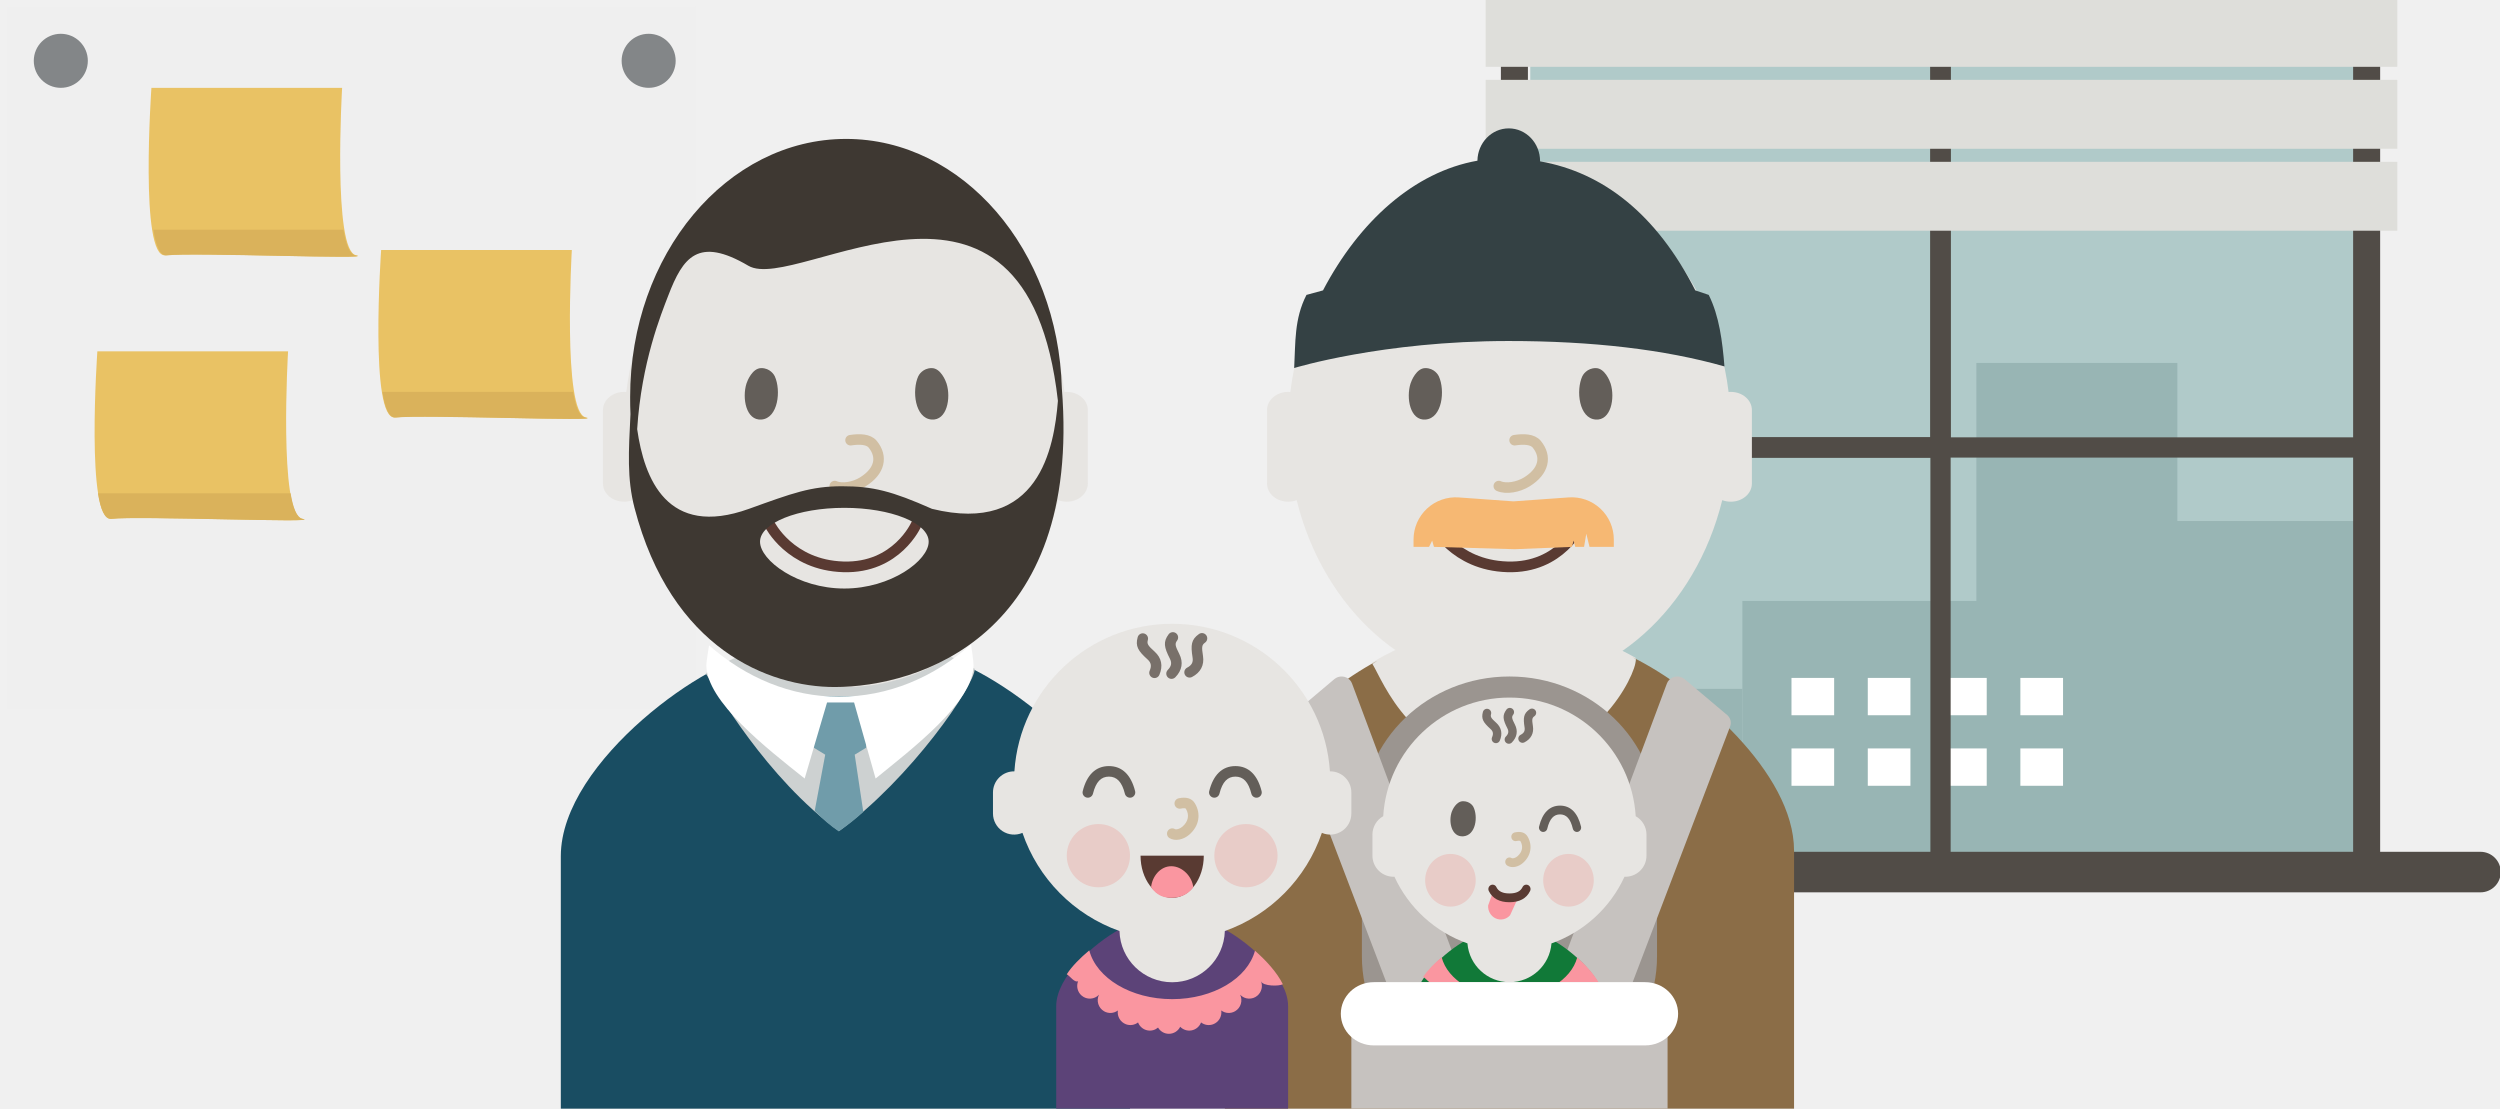
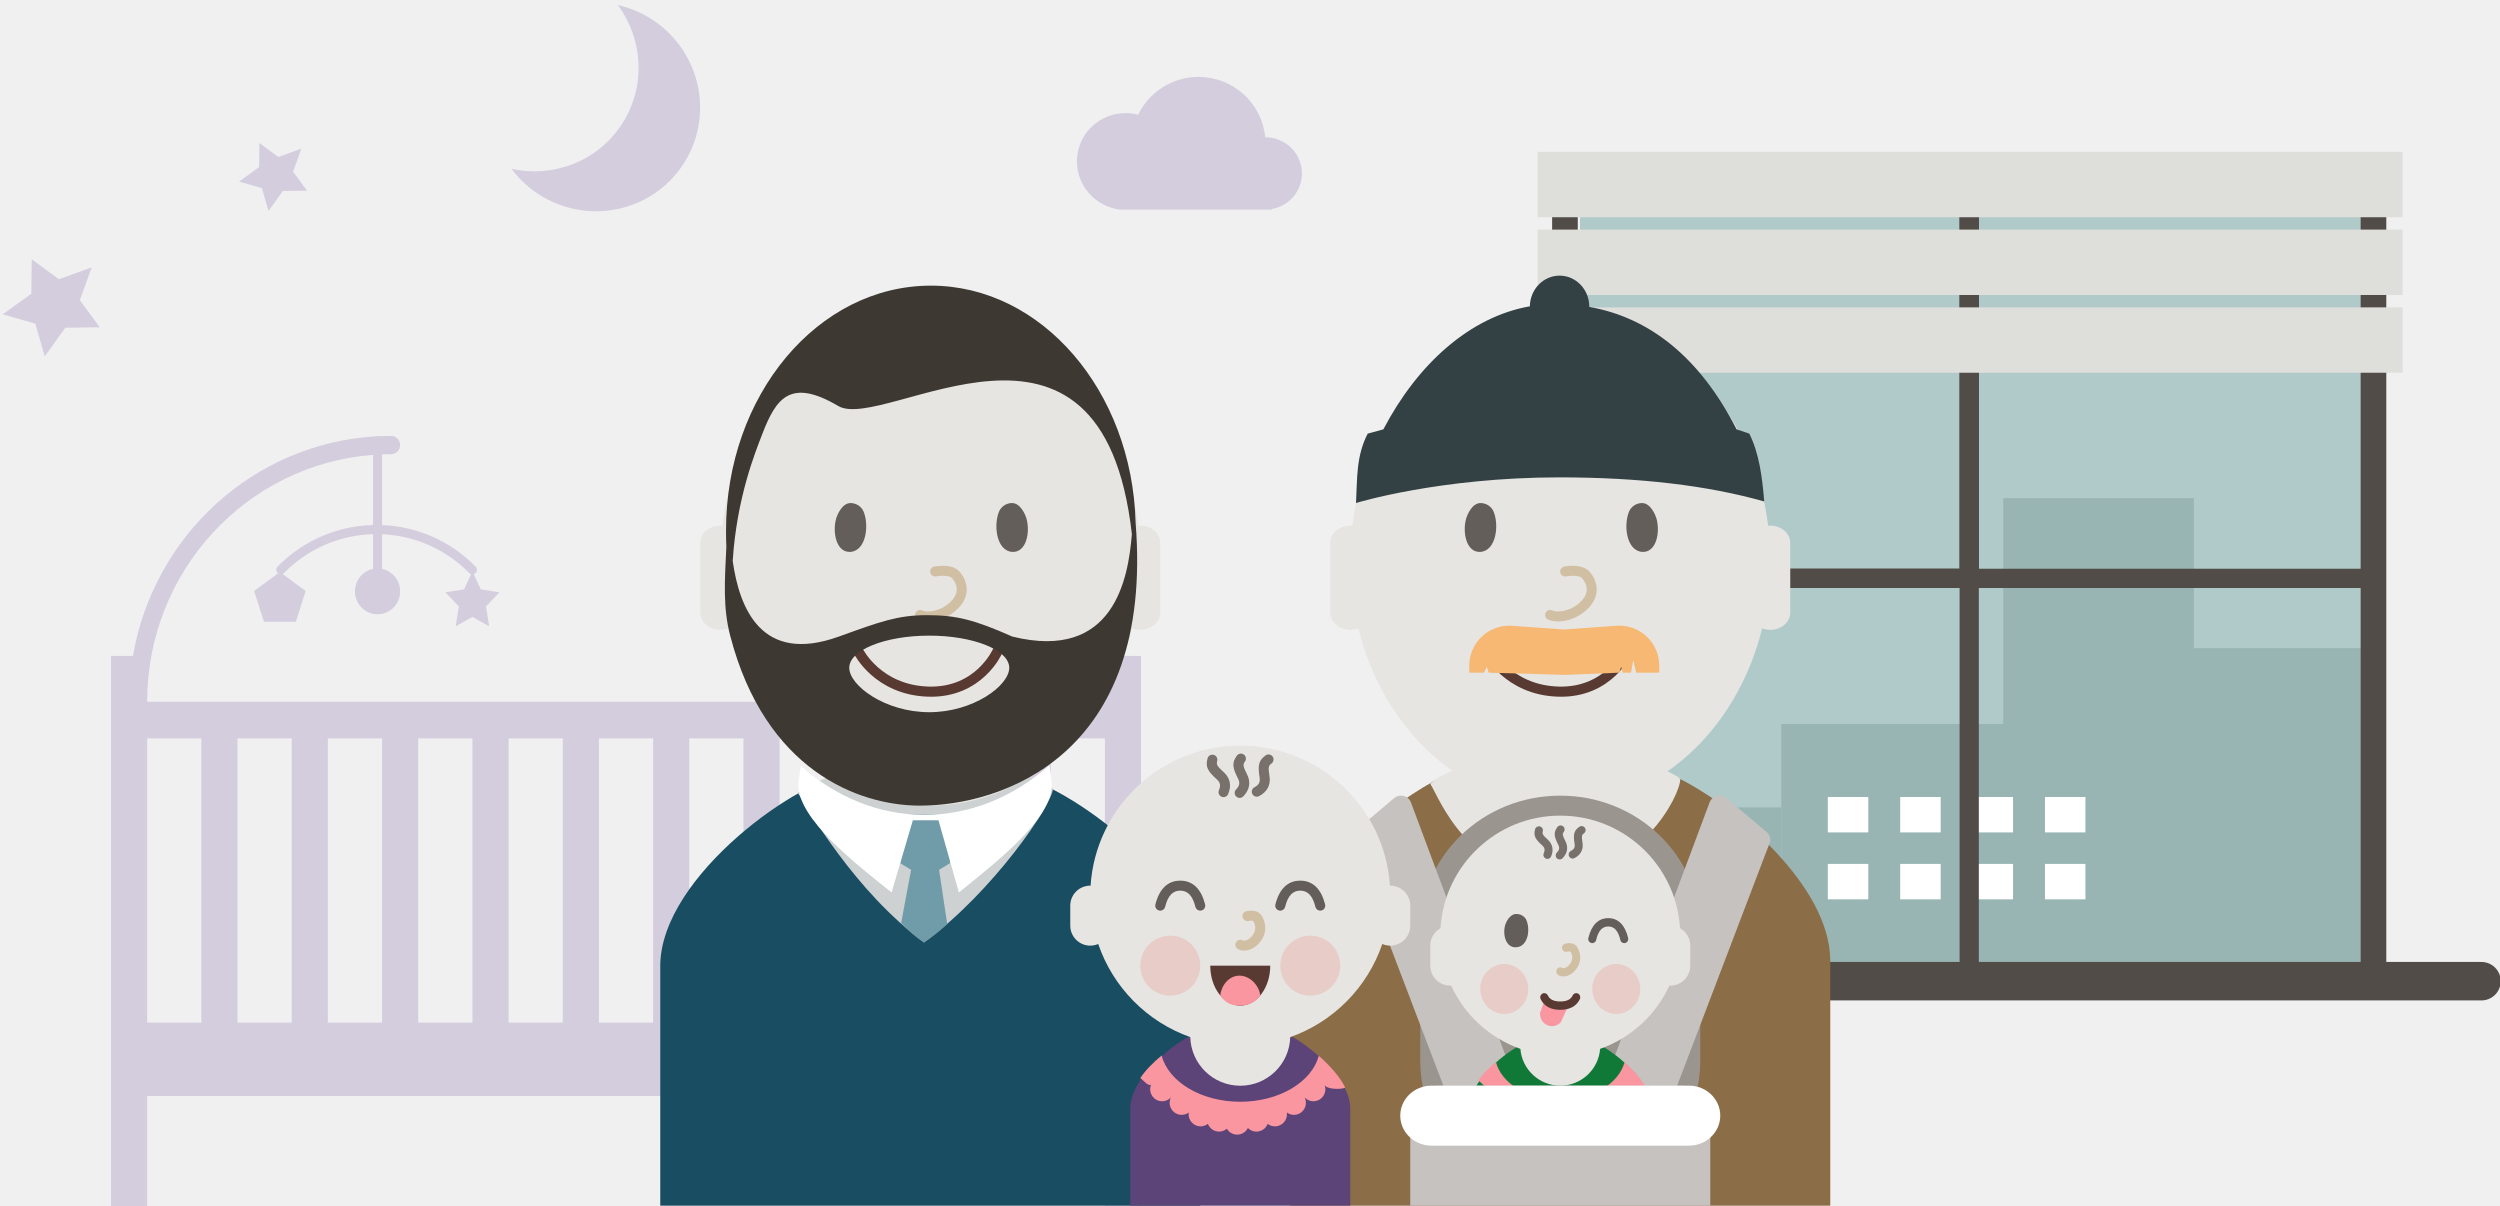
- <svg xmlns="http://www.w3.org/2000/svg" width="370" height="164" viewBox="0 0 370 164">
+ <svg xmlns="http://www.w3.org/2000/svg" width="390" height="188" viewBox="0 0 390 188">
  <g fill="none" fill-rule="evenodd">
-     <path fill="#EFEFEF" d="M1 105h102V1H1z" />
-     <path fill="#838688" d="M13 9.002a4 4 0 1 1-8-.003 4 4 0 0 1 8 .003M100 9.002A3.998 3.998 0 0 1 96 13a4 4 0 1 1 4-3.998" />
-     <path fill="#E9C264" d="M44.7 76.775c3.48.696-24.379-.49-28.224 0C12.634 77.27 14.41 52 14.41 52h28.224S41.213 76.088 44.7 76.775" />
-     <path fill="#DAB25B" d="M43.006 73H14.5c.37 2.347.991 3.912 2.015 3.795 3.854-.455 31.771.636 28.284 0-.874-.157-1.434-1.648-1.793-3.795" />
-     <path fill="#E9C264" d="M86.7 61.778c3.477.69-24.38-.493-28.223 0C54.632 62.272 56.41 37 56.41 37h28.222s-1.416 24.089 2.068 24.778" />
-     <path fill="#DAB25B" d="M84.827 58H56.6c.367 2.35.98 3.916 1.998 3.797 3.813-.455 31.454.632 28.005 0-.866-.162-1.424-1.647-1.776-3.797" />
-     <path fill="#E9C264" d="M52.7 37.779c3.483.688-24.378-.495-28.224 0C20.634 38.267 22.41 13 22.41 13h28.223S49.216 37.087 52.7 37.779" />
-     <path fill="#DAB25B" d="M50.837 34H22.7c.365 2.348.977 3.917 1.99 3.797 3.803-.456 31.358.632 27.913 0-.86-.159-1.416-1.651-1.766-3.797" />
-     <g>
-       <path fill="#B0CAC9" d="M226.48 129.067h123.783V3.387H226.48z" />
-       <path fill="#98B5B4" d="M307.372 129.065h42.89V77.113h-42.89z" />
-       <path fill="#98B5B4" d="M257.874 129.065h55.037V88.938h-55.037z" />
-       <path fill="#98B5B4" d="M292.503 129.067h29.744V53.716h-29.744zM226.48 129.067h12.555V72.594H226.48z" />
-       <path fill="#98B5B4" d="M239.035 129.067h18.839v-27.115h-18.84z" />
-       <path fill="#FFF" d="M265.14 105.855h6.314v-5.524h-6.314zM276.433 105.855h6.31v-5.524h-6.31zM287.732 105.855h6.303v-5.524h-6.303zM299.015 105.855h6.314v-5.524h-6.314zM265.14 116.296h6.314v-5.528h-6.314zM276.433 116.296h6.31v-5.528h-6.31zM287.732 116.296h6.303v-5.528h-6.303zM299.015 116.296h6.314v-5.528h-6.314z" />
-       <path stroke="#403A33" stroke-linecap="round" stroke-linejoin="round" stroke-width="3" d="M224.132 66.225h63.065V3.385h-63.065z" />
-       <path stroke="#514C47" stroke-linecap="round" stroke-linejoin="round" stroke-width="3" d="M287.197 66.225h63.066V3.385h-63.066zM224.132 129.067h63.065v-62.84h-63.065zM287.197 129.067h63.066v-62.84h-63.066z" />
-       <path stroke="#514C47" stroke-linecap="round" stroke-linejoin="round" stroke-width="6" d="M207.287 129.066h159.822" />
-       <path stroke="#514C47" stroke-linecap="round" stroke-linejoin="round" stroke-width="4" d="M224.132 129.065h126.13V3.385h-126.13z" />
-       <path fill="#DEDEDA" d="M219.873 9.889H354.8v-10.2H219.873zM219.873 22.018H354.8v-10.2H219.873zM219.873 34.146H354.8V23.95H219.873z" />
+     <path fill="#B0CAC9" d="M246.48 153.067h123.783V27.387H246.48z" />
+     <path fill="#98B5B4" d="M327.372 153.065h42.89v-51.952h-42.89z" />
+     <path fill="#98B5B4" d="M277.874 153.065h55.037v-40.127h-55.037z" />
+     <path fill="#98B5B4" d="M312.503 153.067h29.744V77.716h-29.744zM246.48 153.067h12.555V96.594H246.48z" />
+     <path fill="#98B5B4" d="M259.035 153.067h18.839v-27.115h-18.84z" />
+     <path fill="#FFF" d="M285.14 129.855h6.314v-5.524h-6.314zM296.433 129.855h6.31v-5.524h-6.31zM307.732 129.855h6.303v-5.524h-6.303zM319.015 129.855h6.314v-5.524h-6.314zM285.14 140.296h6.314v-5.527h-6.314zM296.433 140.296h6.31v-5.527h-6.31zM307.732 140.296h6.303v-5.527h-6.303zM319.015 140.296h6.314v-5.527h-6.314z" />
+     <path stroke="#403A33" stroke-linecap="round" stroke-linejoin="round" stroke-width="3" d="M244.132 90.225h63.065v-62.84h-63.065z" />
+     <path stroke="#514C47" stroke-linecap="round" stroke-linejoin="round" stroke-width="3" d="M307.197 90.225h63.066v-62.84h-63.066zM244.132 153.067h63.065v-62.84h-63.065zM307.197 153.067h63.066v-62.84h-63.066z" />
+     <path stroke="#514C47" stroke-linecap="round" stroke-linejoin="round" stroke-width="6" d="M227.287 153.066h159.822" />
+     <path stroke="#514C47" stroke-linecap="round" stroke-linejoin="round" stroke-width="4" d="M244.132 153.065h126.13V27.385h-126.13z" />
+     <path fill="#DEDEDA" d="M239.873 33.889H374.8v-10.2H239.873zM239.873 46.018H374.8v-10.2H239.873zM239.873 58.146H374.8V47.95H239.873z" />
+     <g fill="#D4CDDE">
+       <path d="M44.085 89.543a.703.703 0 0 0 .211-.148c3.85-3.906 8.853-5.928 13.897-6.066v5.421c-1.608.331-2.819 1.774-2.819 3.504 0 1.974 1.578 3.575 3.524 3.575s3.524-1.6 3.524-3.575c0-1.73-1.21-3.173-2.82-3.504v-5.41c4.943.208 9.824 2.227 13.597 6.055a.7.7 0 0 0 .29.178l-1.098 2.373-2.922.453 2.114 2.2-.499 3.104 2.614-1.466 2.613 1.466-.5-3.105 2.115-2.199-2.922-.453-1.098-2.373a.7.7 0 0 0 .29-.178.723.723 0 0 0 0-1.01c-4.048-4.109-9.29-6.267-14.593-6.477V70.886c.467-.017.937-.026 1.41-.026.778 0 1.409-.64 1.409-1.43 0-.79-.631-1.43-1.41-1.43-.628 0-1.252.014-1.873.043a.694.694 0 0 0-.549.029c-19.079 1.13-34.643 15.54-37.848 34.252h-3.424v85.81h5.638v-17.162h149.406v17.162H178v-85.81h-5.638v7.15H22.956c0-20.363 15.536-37.046 35.237-38.51V81.9c-5.405.138-10.769 2.3-14.893 6.485a.723.723 0 0 0 .064 1.07l-3.722 2.743 1.536 4.797h4.971l1.536-4.797-3.6-2.654zm-21.129 25.652h8.457v44.335h-8.457v-44.335zm42.285 0h8.457v44.335H65.24v-44.335zm-5.638 0v44.335h-8.457v-44.335h8.457zm62.017 0h8.457v44.335h-8.457v-44.335zm-5.638 0v44.335h-8.457v-44.335h8.457zm-78.931 0h8.457v44.335H37.05v-44.335zm42.285 0h8.457v44.335h-8.457v-44.335zm56.38 0h8.456v44.335h-8.457v-44.335zm-42.285 0h8.456v44.335h-8.456v-44.335zm56.38 0h8.456v44.335h-8.457v-44.335zm14.094 0h8.457v44.335h-8.457v-44.335zM97.016 19.36c3.8-5.853 3.323-13.259-.644-18.58a16.462 16.462 0 0 1 5.351 2.261c7.587 4.927 9.775 15.023 4.887 22.55-4.888 7.527-15 9.634-22.587 4.707a16.462 16.462 0 0 1-4.243-3.97c6.475 1.461 13.435-1.115 17.236-6.968zM168 25.173c0-4.157 3.398-7.528 7.59-7.528.677 0 1.334.089 1.96.254A10.443 10.443 0 0 1 186.972 12c5.443 0 9.913 4.134 10.393 9.41 3.186 0 5.734 2.527 5.734 5.645 0 2.797-2.051 5.119-4.743 5.567v.078H174.64c-3.744-.521-6.641-3.689-6.641-7.527zM5.515 50.498l-5.09-1.466 4.464-3.211.066-5.37 4.225 3.105 5.13-1.853-1.853 5.13 3.105 4.225-5.37.066-3.211 4.464zM40.86 29.349l-3.562-1.026 3.124-2.248.047-3.759 2.957 2.173 3.59-1.297-1.296 3.592 2.173 2.957-3.758.046-2.248 3.124z" />
    </g>
    <g>
-       <path fill="#E7E5E2" d="M203.12 98.05c1.593 2.547 6.068 47.31 19.5 47.31 13.435 0 19.5-45.595 19.5-47.968-20.569-11.783-39 .658-39 .658z" />
-       <path fill="#8B6D47" d="M241.621 97.28c9.354 4.6 23.899 17.06 23.899 28.616v38.184h-84.24v-38.184c0-11.15 13.309-23.141 22.555-28.102-.468.286-.715.459-.715.459 1.593 2.638 5.875 14.347 19.307 14.347 13.435 0 19.693-12.571 19.693-15.029a41.606 41.606 0 0 0-.499-.29z" />
-       <path fill="#E7E5E2" d="M254.893 74.02c-3.928 15.972-16.54 27.66-31.494 27.66-14.952 0-27.564-11.688-31.492-27.659a3.54 3.54 0 0 1-1.267.231c-1.72 0-3.12-1.203-3.12-2.692V60.694c0-1.49 1.4-2.694 3.12-2.694.111 0 .221.005.33.015 2.264-18.53 15.92-32.775 32.43-32.775 16.509 0 30.165 14.246 32.43 32.775.109-.01.219-.015.33-.015 1.725 0 3.12 1.204 3.12 2.694V71.56c0 1.49-1.395 2.692-3.12 2.692-.45 0-.88-.082-1.267-.231z" />
+       <path fill="#E7E5E2" d="M223.12 122.05c1.593 2.547 6.068 47.31 19.5 47.31 13.435 0 19.5-45.595 19.5-47.968-20.569-11.783-39 .658-39 .658z" />
+       <path fill="#8B6D47" d="M261.621 121.28c9.354 4.6 23.899 17.06 23.899 28.616v38.184h-84.24v-38.184c0-11.15 13.309-23.141 22.555-28.102-.468.286-.715.459-.715.459 1.593 2.638 5.875 14.347 19.307 14.347 13.435 0 19.693-12.571 19.693-15.029a41.606 41.606 0 0 0-.499-.29z" />
+       <path fill="#E7E5E2" d="M274.893 98.02c-3.928 15.972-16.54 27.66-31.494 27.66-14.952 0-27.564-11.688-31.492-27.659a3.54 3.54 0 0 1-1.267.231c-1.72 0-3.12-1.203-3.12-2.692V84.694c0-1.49 1.4-2.694 3.12-2.694.111 0 .221.005.33.015 2.264-18.53 15.92-32.775 32.43-32.775 16.509 0 30.165 14.246 32.43 32.775.109-.01.219-.015.33-.015 1.725 0 3.12 1.204 3.12 2.694V95.56c0 1.49-1.395 2.692-3.12 2.692-.45 0-.88-.082-1.267-.231z" />
      <g fill="#635E59">
-         <path d="M210.967 62.094c-2.257.17-2.889-3.157-2.21-5.33.13-.412.877-2.286 2.2-2.286 1.32 0 1.904 1.024 1.985 1.2.972 2.119.495 6.23-1.975 6.416M236.16 62.094c2.258.17 2.89-3.157 2.21-5.33-.128-.412-.876-2.286-2.199-2.286-1.32 0-1.904 1.024-1.985 1.2-.972 2.119-.497 6.23 1.974 6.416" />
+         <path d="M230.967 86.094c-2.257.17-2.889-3.157-2.21-5.33.13-.412.877-2.286 2.2-2.286 1.32 0 1.904 1.024 1.985 1.2.972 2.119.495 6.23-1.975 6.416M256.16 86.094c2.258.17 2.89-3.157 2.21-5.33-.128-.412-.876-2.286-2.199-2.286-1.32 0-1.904 1.024-1.985 1.2-.972 2.119-.497 6.23 1.974 6.416" />
      </g>
-       <path stroke="#D1BFA3" stroke-linecap="round" stroke-width="1.56" d="M224.16 65.15c1.35-.208 2.665-.158 3.283.6 1.505 1.849 1.073 3.984-1.462 5.563-1.267.788-3.06 1.11-4.16.624" />
-       <path stroke="#593A32" stroke-linecap="round" stroke-width="1.58" d="M233.886 77.606s-2.852 6.532-10.786 6.288c-7.934-.243-10.909-6.288-10.909-6.288" />
-       <path fill="#F6B873" d="M215.893 73.62l8.085.582 8.18-.586a6.24 6.24 0 0 1 6.686 6.224v1.097h-3.595l-.478-1.95-.328 1.95h-1.308l-.24-.924-.258.924-8.462.346-11.95-.346-.264-.924-.463.924h-2.294v-1.094a6.24 6.24 0 0 1 6.689-6.224z" />
-       <path fill="#344144" d="M223.296 19c2.56 0 4.635 2.173 4.635 4.853v.027c9.246 1.626 17.18 7.715 22.974 19.097l1.986.668c1.565 3.145 2.022 6.85 2.329 10.586-8.836-2.507-19.492-3.761-31.969-3.761-18.717 0-31.713 3.998-31.713 3.998.204-3.81 0-7.276 1.82-10.823l2.45-.668c5.34-10.214 13.5-17.546 22.852-19.195.037-2.648 2.1-4.782 4.636-4.782z" />
+       <path stroke="#D1BFA3" stroke-linecap="round" stroke-width="1.56" d="M244.16 89.15c1.35-.208 2.665-.158 3.283.6 1.505 1.849 1.073 3.984-1.462 5.563-1.267.788-3.06 1.11-4.16.624" />
+       <path stroke="#593A32" stroke-linecap="round" stroke-width="1.58" d="M253.886 101.606s-2.852 6.532-10.786 6.288c-7.934-.243-10.909-6.288-10.909-6.288" />
+       <path fill="#F6B873" d="M235.893 97.62l8.085.582 8.18-.586a6.24 6.24 0 0 1 6.686 6.224v1.097h-3.595l-.478-1.95-.328 1.95h-1.308l-.24-.924-.258.924-8.462.346-11.95-.346-.264-.924-.463.924h-2.294v-1.094a6.24 6.24 0 0 1 6.689-6.224z" />
+       <path fill="#344144" d="M243.296 43c2.56 0 4.635 2.173 4.635 4.853v.027c9.246 1.626 17.18 7.715 22.974 19.097l1.986.668c1.565 3.145 2.022 6.85 2.329 10.586-8.836-2.507-19.492-3.761-31.969-3.761-18.717 0-31.713 3.998-31.713 3.998.204-3.81 0-7.276 1.82-10.823l2.45-.668c5.34-10.214 13.5-17.546 22.852-19.195.037-2.648 2.1-4.782 4.636-4.782z" />
      <g>
-         <path fill="#9B9590" d="M223.4 100.12c12.062 0 21.84 9.392 21.84 20.978v20.444c0 11.586-9.778 20.978-21.84 20.978s-21.84-9.392-21.84-20.978v-20.444c0-11.586 9.778-20.978 21.84-20.978z" />
+         <path fill="#9B9590" d="M243.4 124.12c12.062 0 21.84 9.392 21.84 20.978v20.444c0 11.586-9.778 20.978-21.84 20.978s-21.84-9.392-21.84-20.978v-20.444c0-11.586 9.778-20.978 21.84-20.978z" />
        <g fill="#C6C2BF">
-           <path d="M191.189 105.818l6.295-5.308a1.685 1.685 0 0 1 2.298.133c.138.148.245.32.314.508l15.41 41.245c.3.803-.137 1.685-.977 1.977l-7.072 2.453c-.844.293-1.778-.122-2.086-.927l-14.633-38.39a1.502 1.502 0 0 1 .45-1.69zM255.611 105.818c.5.422.68 1.092.451 1.69l-14.633 38.39v.001c-.308.805-1.242 1.22-2.086.927l-7.072-2.453c-.84-.292-1.276-1.174-.976-1.977l15.409-41.245c.07-.187.176-.36.314-.508a1.685 1.685 0 0 1 2.298-.133l6.295 5.308z" />
+           <path d="M211.189 129.818l6.295-5.308a1.685 1.685 0 0 1 2.298.133c.138.148.245.32.314.508l15.41 41.245c.3.803-.137 1.685-.977 1.977l-7.072 2.453c-.844.293-1.778-.122-2.086-.927l-14.633-38.39a1.502 1.502 0 0 1 .45-1.69zM275.611 129.818c.5.422.68 1.092.451 1.69l-14.633 38.39v.001c-.308.805-1.242 1.22-2.086.927l-7.072-2.453c-.84-.292-1.276-1.174-.976-1.977l15.409-41.245c.07-.187.176-.36.314-.508a1.685 1.685 0 0 1 2.298-.133l6.295 5.308z" />
        </g>
      </g>
      <g>
-         <path fill="#117938" d="M237.44 148.46v12.5h-28.08v-12.5c0-3.576 4.587-7.659 7.658-9.34h12.764c3.099 1.71 7.658 5.805 7.658 9.34z" />
-         <path fill="#FA96A0" d="M233.428 141.71c1.345 1.193 2.67 2.646 3.374 4.083-.425.262-2.42.262-2.643-.363a1.568 1.568 0 0 1-.44 1.759 1.514 1.514 0 0 1-2.087-.115 1.564 1.564 0 0 1-.615 2.014 1.512 1.512 0 0 1-1.672-.093 1.555 1.555 0 0 1-.99 1.683 1.51 1.51 0 0 1-1.456-.227 1.535 1.535 0 0 1-1.164.974 1.515 1.515 0 0 1-1.36-.445c-.252.508-.77.858-1.37.858-.559 0-1.048-.305-1.315-.76-.335.29-.79.43-1.257.347a1.535 1.535 0 0 1-1.163-.974 1.51 1.51 0 0 1-1.456.227 1.555 1.555 0 0 1-.99-1.683 1.512 1.512 0 0 1-1.672.093 1.564 1.564 0 0 1-.615-2.014 1.514 1.514 0 0 1-2.088.115 1.568 1.568 0 0 1-.44-1.76c-.443.199-.955-.608-1.373-.849.641-.999 1.666-2.018 2.725-2.91.88 3.383 5.04 5.943 10.039 5.943 4.979 0 9.125-2.54 10.028-5.902z" />
-         <path fill="#E7E5E2" d="M204.716 120.797c.6-9.797 8.736-17.557 18.684-17.557s18.084 7.76 18.684 17.557a3.12 3.12 0 0 1 1.596 2.723v3.12a3.12 3.12 0 0 1-3.256 3.117 18.78 18.78 0 0 1-10.804 9.865 6.24 6.24 0 0 1-12.44 0 18.78 18.78 0 0 1-10.804-9.865 3.12 3.12 0 0 1-3.256-3.117v-3.12a3.12 3.12 0 0 1 1.596-2.723z" />
-         <path fill="#78706A" fill-rule="nonzero" d="M219.475 105.355a.624.624 0 0 1 1.203.332c-.114.414-.004.594.755 1.277.79.711.974 1.645.536 2.65a.624.624 0 1 1-1.144-.5c.227-.52.156-.877-.227-1.222-1.088-.98-1.408-1.504-1.123-2.537zm3.478-.333a.624.624 0 0 1 1.005.741c-.255.346-.217.553.246 1.463.483.947.32 1.884-.449 2.665a.624.624 0 1 1-.889-.876c.398-.404.46-.763.226-1.223-.664-1.304-.775-1.908-.139-2.77zm3.41-.035a.624.624 0 1 1 .726 1.015c-.35.25-.377.459-.217 1.468.166 1.05-.279 1.89-1.251 2.396a.624.624 0 0 1-.575-1.108c.504-.262.674-.583.593-1.093-.229-1.446-.148-2.054.724-2.678z" />
+         <path fill="#117938" d="M257.44 172.46v12.5h-28.08v-12.5c0-3.576 4.587-7.659 7.658-9.34h12.764c3.099 1.71 7.658 5.805 7.658 9.34z" />
+         <path fill="#FA96A0" d="M253.428 165.71c1.345 1.193 2.67 2.646 3.374 4.083-.425.262-2.42.262-2.643-.363a1.568 1.568 0 0 1-.44 1.759 1.514 1.514 0 0 1-2.087-.115 1.564 1.564 0 0 1-.615 2.014 1.512 1.512 0 0 1-1.672-.093 1.555 1.555 0 0 1-.99 1.683 1.51 1.51 0 0 1-1.456-.227 1.535 1.535 0 0 1-1.164.974 1.515 1.515 0 0 1-1.36-.445c-.252.508-.77.858-1.37.858-.559 0-1.048-.305-1.315-.76-.335.29-.79.43-1.257.347a1.535 1.535 0 0 1-1.163-.974 1.51 1.51 0 0 1-1.456.227 1.555 1.555 0 0 1-.99-1.683 1.512 1.512 0 0 1-1.672.093 1.564 1.564 0 0 1-.615-2.014 1.514 1.514 0 0 1-2.088.115 1.568 1.568 0 0 1-.44-1.76c-.443.199-.955-.608-1.373-.849.641-.999 1.666-2.018 2.725-2.91.88 3.383 5.04 5.943 10.039 5.943 4.979 0 9.125-2.54 10.028-5.902z" />
+         <path fill="#E7E5E2" d="M224.716 144.797c.6-9.797 8.736-17.557 18.684-17.557s18.084 7.76 18.684 17.557a3.12 3.12 0 0 1 1.596 2.723v3.12a3.12 3.12 0 0 1-3.256 3.117 18.78 18.78 0 0 1-10.804 9.865 6.24 6.24 0 0 1-12.44 0 18.78 18.78 0 0 1-10.804-9.865 3.12 3.12 0 0 1-3.256-3.117v-3.12a3.12 3.12 0 0 1 1.596-2.723z" />
+         <path fill="#78706A" fill-rule="nonzero" d="M239.475 129.355a.624.624 0 0 1 1.203.332c-.114.414-.004.594.755 1.277.79.711.974 1.645.536 2.65a.624.624 0 1 1-1.144-.5c.227-.52.156-.877-.227-1.222-1.088-.98-1.408-1.504-1.123-2.537zm3.478-.333a.624.624 0 0 1 1.005.741c-.255.346-.217.553.246 1.463.483.947.32 1.884-.449 2.665a.624.624 0 1 1-.889-.876c.398-.404.46-.763.226-1.223-.664-1.304-.775-1.908-.139-2.77zm3.41-.035a.624.624 0 1 1 .726 1.015c-.35.25-.377.459-.217 1.468.166 1.05-.279 1.89-1.251 2.396a.624.624 0 0 1-.575-1.108c.504-.262.674-.583.593-1.093-.229-1.446-.148-2.054.724-2.678z" />
        <g>
          <g fill="#E8CCC8">
-             <path d="M218.408 130.28c0 2.154-1.676 3.9-3.743 3.9-2.068 0-3.745-1.746-3.745-3.9s1.677-3.9 3.745-3.9c2.067 0 3.743 1.746 3.743 3.9M235.88 130.28c0 2.154-1.676 3.9-3.743 3.9-2.068 0-3.745-1.746-3.745-3.9s1.677-3.9 3.745-3.9c2.067 0 3.743 1.746 3.743 3.9" />
+             <path d="M238.408 154.28c0 2.154-1.676 3.9-3.743 3.9-2.068 0-3.745-1.746-3.745-3.9s1.677-3.9 3.745-3.9c2.067 0 3.743 1.746 3.743 3.9M255.88 154.28c0 2.154-1.676 3.9-3.743 3.9-2.068 0-3.745-1.746-3.745-3.9s1.677-3.9 3.745-3.9c2.067 0 3.743 1.746 3.743 3.9" />
          </g>
-           <path fill="#FA96A0" d="M221.38 135.932c-.75-.332-1.186-1.113-1.138-1.915l.877-2.437 3.446 1.524-1.073 2.35a1.82 1.82 0 0 1-2.112.478z" />
-           <path fill="#D1BFA3" fill-rule="nonzero" d="M224.428 124.474a.625.625 0 0 1-.739-.503.65.65 0 0 1 .483-.77c.839-.183 1.54-.042 1.926.633.75 1.313.49 2.826-.694 3.874-.687.609-1.653.827-2.327.402a.666.666 0 0 1-.21-.892.61.61 0 0 1 .856-.22c.148.093.555 0 .873-.28.724-.642.865-1.458.43-2.219-.04-.071-.222-.108-.598-.025z" />
+           <path fill="#FA96A0" d="M241.38 159.932c-.75-.332-1.186-1.113-1.138-1.915l.877-2.437 3.446 1.524-1.073 2.35a1.82 1.82 0 0 1-2.112.478z" />
+           <path fill="#D1BFA3" fill-rule="nonzero" d="M244.428 148.474a.625.625 0 0 1-.739-.503.65.65 0 0 1 .483-.77c.839-.183 1.54-.042 1.926.633.75 1.313.49 2.826-.694 3.874-.687.609-1.653.827-2.327.402a.666.666 0 0 1-.21-.892.61.61 0 0 1 .856-.22c.148.093.555 0 .873-.28.724-.642.865-1.458.43-2.219-.04-.071-.222-.108-.598-.025z" />
          <g fill="#635E59">
-             <path fill-rule="nonzero" d="M227.787 122.322a.652.652 0 0 0 .454.788.623.623 0 0 0 .756-.473c.353-1.47.966-2.107 1.891-2.107s1.538.638 1.89 2.107c.084.349.423.56.757.473a.652.652 0 0 0 .454-.788c-.479-1.997-1.53-3.092-3.101-3.092-1.57 0-2.622 1.095-3.101 3.092z" />
-             <path d="M216.545 123.776c-1.72.117-2.202-2.154-1.683-3.635.097-.282.666-1.561 1.674-1.561 1.007 0 1.452.7 1.514.82.74 1.445.378 4.25-1.505 4.376" />
+             <path fill-rule="nonzero" d="M247.787 146.322a.652.652 0 0 0 .454.788.623.623 0 0 0 .756-.473c.353-1.47.966-2.107 1.891-2.107s1.538.638 1.89 2.107c.084.349.423.56.757.473a.652.652 0 0 0 .454-.788c-.479-1.997-1.53-3.092-3.101-3.092-1.57 0-2.622 1.095-3.101 3.092z" />
+             <path d="M236.545 147.776c-1.72.117-2.202-2.154-1.683-3.635.097-.282.666-1.561 1.674-1.561 1.007 0 1.452.7 1.514.82.74 1.445.378 4.25-1.505 4.376" />
          </g>
-           <path fill="#593A32" fill-rule="nonzero" d="M226.454 131.87a.663.663 0 0 0-.279-.871.613.613 0 0 0-.837.29c-.3.624-.908.941-1.938.941-1.03 0-1.639-.317-1.938-.94a.613.613 0 0 0-.837-.291.663.663 0 0 0-.28.872c.534 1.11 1.589 1.659 3.055 1.659 1.466 0 2.521-.55 3.054-1.66z" />
+           <path fill="#593A32" fill-rule="nonzero" d="M246.454 155.87a.663.663 0 0 0-.279-.871.613.613 0 0 0-.837.29c-.3.624-.908.941-1.938.941-1.03 0-1.639-.317-1.938-.94a.613.613 0 0 0-.837-.291.663.663 0 0 0-.28.872c.534 1.11 1.589 1.659 3.055 1.659 1.466 0 2.521-.55 3.054-1.66z" />
        </g>
      </g>
      <g>
-         <path fill="#C6C2BF" d="M246.8 164.08H200v-15.416c0-1.825 2.125-3.304 4.745-3.304h37.31c2.62 0 4.745 1.479 4.745 3.304v15.416z" />
-         <path fill="#FFF" d="M203.313 145.36h40.174c2.691 0 4.873 2.095 4.873 4.68 0 2.585-2.182 4.68-4.873 4.68h-40.174c-2.691 0-4.873-2.095-4.873-4.68 0-2.585 2.182-4.68 4.873-4.68z" />
+         <path fill="#C6C2BF" d="M266.8 188.08H220v-15.416c0-1.825 2.125-3.304 4.745-3.304h37.31c2.62 0 4.745 1.479 4.745 3.304v15.416z" />
+         <path fill="#FFF" d="M223.313 169.36h40.174c2.691 0 4.873 2.095 4.873 4.68 0 2.585-2.182 4.68-4.873 4.68h-40.174c-2.691 0-4.873-2.095-4.873-4.68 0-2.585 2.182-4.68 4.873-4.68z" />
      </g>
      <g>
-         <path fill="#194D62" d="M124.923 96.9h-12.584C105.553 96.9 83 112.504 83 126.708v37.372h84.24v-37.372c0-14.204-22.947-29.808-29.73-29.808h-12.587z" />
-         <path fill="#CDD1D1" d="M104.443 99.653c1.627 2.582 8.936 15.433 19.714 23.349 10.706-7.796 20.108-21.61 20.108-24.016-21.002-11.94-39.822.667-39.822.667z" />
-         <path fill="#709CAA" d="M128.19 110.66v-7.652l-1.13.06h-5.49l-1.13-.06v7.652l1.693 1.034-1.557 8.314c1.247 1.29 2.436 2.301 3.564 3.036 1.373-.949 2.582-1.912 3.627-2.89l-1.27-8.46 1.693-1.034z" />
-         <path fill="#FFF" d="M143.713 95.374c-5.52 4.89-12.259 7.743-19.537 7.743-7.15 0-13.774-2.815-19.238-7.602-.066.436-.402 2.462-.402 2.91 0 5.377 8.87 12.278 14.554 16.797l3.316-11.26h3.997l3.186 11.26c5.335-4.356 14.495-11.256 14.495-16.797 0-.497-.294-2.565-.371-3.051z" />
-         <path fill="#E7E5E2" d="M156.613 74.02c-3.928 15.972-16.54 27.66-31.494 27.66-14.952 0-27.564-11.688-31.492-27.659a3.54 3.54 0 0 1-1.267.231c-1.72 0-3.12-1.203-3.12-2.692V60.694c0-1.49 1.4-2.694 3.12-2.694.111 0 .221.005.33.015 2.264-18.53 15.92-32.775 32.43-32.775 16.509 0 30.165 14.246 32.43 32.775.109-.01.219-.015.33-.015 1.724 0 3.12 1.204 3.12 2.694V71.56c0 1.49-1.396 2.692-3.12 2.692-.45 0-.88-.082-1.267-.231z" />
+         <path fill="#194D62" d="M144.923 120.9h-12.584c-6.786 0-29.339 15.604-29.339 29.808v37.372h84.24v-37.372c0-14.204-22.947-29.808-29.73-29.808h-12.587z" />
+         <path fill="#CDD1D1" d="M124.443 123.653c1.627 2.582 8.936 15.433 19.714 23.349 10.706-7.796 20.108-21.61 20.108-24.016-21.002-11.94-39.822.667-39.822.667z" />
+         <path fill="#709CAA" d="M148.19 134.66v-7.652l-1.13.06h-5.49l-1.13-.06v7.652l1.693 1.034-1.557 8.314c1.247 1.29 2.436 2.301 3.564 3.036 1.373-.949 2.582-1.912 3.627-2.89l-1.27-8.46 1.693-1.034z" />
+         <path fill="#FFF" d="M163.713 119.374c-5.52 4.89-12.259 7.743-19.537 7.743-7.15 0-13.774-2.815-19.238-7.602-.066.436-.402 2.462-.402 2.91 0 5.377 8.87 12.278 14.554 16.797l3.316-11.26h3.997l3.186 11.26c5.335-4.356 14.495-11.256 14.495-16.797 0-.497-.294-2.565-.371-3.051z" />
+         <path fill="#E7E5E2" d="M176.613 98.02c-3.928 15.972-16.54 27.66-31.494 27.66-14.952 0-27.564-11.688-31.492-27.659a3.54 3.54 0 0 1-1.267.231c-1.72 0-3.12-1.203-3.12-2.692V84.694c0-1.49 1.4-2.694 3.12-2.694.111 0 .221.005.33.015 2.264-18.53 15.92-32.775 32.43-32.775 16.509 0 30.165 14.246 32.43 32.775.109-.01.219-.015.33-.015 1.724 0 3.12 1.204 3.12 2.694V95.56c0 1.49-1.396 2.692-3.12 2.692-.45 0-.88-.082-1.267-.231z" />
        <g>
          <g fill="#635E59">
-             <path d="M112.687 62.094c-2.257.17-2.889-3.157-2.21-5.33.13-.412.877-2.286 2.2-2.286 1.32 0 1.904 1.024 1.985 1.2.972 2.119.495 6.23-1.975 6.416M137.88 62.094c2.258.17 2.89-3.157 2.21-5.33-.128-.412-.876-2.286-2.199-2.286-1.32 0-1.904 1.024-1.985 1.2-.972 2.119-.497 6.23 1.974 6.416" />
+             <path d="M132.687 86.094c-2.257.17-2.889-3.157-2.21-5.33.13-.412.877-2.286 2.2-2.286 1.32 0 1.904 1.024 1.985 1.2.972 2.119.495 6.23-1.975 6.416M157.88 86.094c2.258.17 2.89-3.157 2.21-5.33-.128-.412-.876-2.286-2.199-2.286-1.32 0-1.904 1.024-1.985 1.2-.972 2.119-.497 6.23 1.974 6.416" />
          </g>
-           <path stroke="#D1BFA3" stroke-linecap="round" stroke-width="1.56" d="M125.88 65.15c1.35-.208 2.665-.158 3.283.6 1.505 1.849 1.073 3.984-1.462 5.563-1.267.788-3.06 1.11-4.16.624" />
-           <path stroke="#593A32" stroke-linecap="round" stroke-width="1.58" d="M135.606 77.606s-2.852 6.532-10.786 6.288c-7.934-.243-10.909-6.288-10.909-6.288" />
+           <path stroke="#D1BFA3" stroke-linecap="round" stroke-width="1.56" d="M145.88 89.15c1.35-.208 2.665-.158 3.283.6 1.505 1.849 1.073 3.984-1.462 5.563-1.267.788-3.06 1.11-4.16.624" />
+           <path stroke="#593A32" stroke-linecap="round" stroke-width="1.58" d="M155.606 101.606s-2.852 6.532-10.786 6.288c-7.934-.243-10.909-6.288-10.909-6.288" />
        </g>
-         <path fill="#3E3832" d="M156.571 59.326c-4.66-41.31-38.641-15.768-45.81-19.993-7.457-4.391-9.686-1.237-11.847 4.384-1.065 2.77-3.982 9.893-4.612 19.795 1.032 7.275 4.408 16.17 16.543 11.797 6.449-2.324 9.163-3.344 13.763-3.344s7.407.723 13.327 3.344c15.887 3.899 18.084-9.116 18.636-15.983zm.584-1.814c2.931 36.653-21.233 44.168-33.614 44.168-9.749 0-24.201-5.61-29.633-26.52-1.126-4.338-.871-8.326-.597-13.872-.04-.78-.05-1.648-.05-2.518 0-21.105 14.307-38.21 31.956-38.21 17.295 0 31.383 16.43 31.938 36.952zm-44.671 22.662c0 2.77 5.587 6.928 12.48 6.928 6.893 0 12.48-4.159 12.48-6.928s-5.587-5.014-12.48-5.014c-6.893 0-12.48 2.245-12.48 5.014z" />
+         <path fill="#3E3832" d="M176.571 83.326c-4.66-41.31-38.641-15.768-45.81-19.993-7.457-4.391-9.686-1.237-11.847 4.384-1.065 2.77-3.982 9.893-4.612 19.795 1.032 7.275 4.408 16.17 16.543 11.797 6.449-2.324 9.163-3.344 13.763-3.344s7.407.723 13.327 3.344c15.887 3.899 18.084-9.116 18.636-15.983zm.584-1.814c2.931 36.653-21.233 44.168-33.614 44.168-9.749 0-24.201-5.61-29.633-26.52-1.126-4.338-.871-8.326-.597-13.872-.04-.78-.05-1.648-.05-2.518 0-21.105 14.307-38.21 31.956-38.21 17.295 0 31.383 16.43 31.938 36.952zm-44.671 22.662c0 2.77 5.587 6.928 12.48 6.928 6.893 0 12.48-4.159 12.48-6.928s-5.587-5.014-12.48-5.014c-6.893 0-12.48 2.245-12.48 5.014z" />
      </g>
      <g>
-         <path fill="#5C4378" d="M190.64 148.901v15.179h-34.32v-15.179c0-4.342 5.606-9.3 9.36-11.341h15.6c3.788 2.077 9.36 7.049 9.36 11.341z" />
-         <path fill="#FA96A0" d="M185.737 140.706c1.644 1.447 3.263 3.212 4.123 4.957-.519.318-2.957.318-3.23-.441a1.895 1.895 0 0 1-.538 2.136 1.86 1.86 0 0 1-2.55-.139c.418.88.1 1.95-.753 2.446a1.858 1.858 0 0 1-2.043-.114 1.887 1.887 0 0 1-1.21 2.044 1.856 1.856 0 0 1-1.78-.276 1.873 1.873 0 0 1-1.422 1.182 1.859 1.859 0 0 1-1.663-.54 1.868 1.868 0 0 1-1.673 1.042c-.683 0-1.282-.37-1.608-.923-.41.352-.965.523-1.536.421a1.873 1.873 0 0 1-1.422-1.182 1.856 1.856 0 0 1-1.779.276 1.887 1.887 0 0 1-1.211-2.044c-.58.43-1.38.5-2.043.114a1.893 1.893 0 0 1-.752-2.446 1.86 1.86 0 0 1-2.551.14 1.895 1.895 0 0 1-.538-2.137c-.542.24-1.167-.74-1.678-1.032.783-1.213 2.035-2.451 3.33-3.533 1.077 4.107 6.16 7.216 12.27 7.216 6.085 0 11.153-3.085 12.257-7.167z" />
-         <path fill="#E7E5E2" d="M150.131 114.16c.803-12.196 10.95-21.84 23.349-21.84 12.4 0 22.546 9.644 23.349 21.84h.051a3.12 3.12 0 0 1 3.12 3.12v3.12a3.12 3.12 0 0 1-4.362 2.863 23.464 23.464 0 0 1-14.361 14.527 7.8 7.8 0 0 1-15.594 0 23.464 23.464 0 0 1-14.36-14.527 3.12 3.12 0 0 1-4.362-2.863l-.001-3.12a3.12 3.12 0 0 1 3.171-3.12z" />
+         <path fill="#5C4378" d="M210.64 172.901v15.179h-34.32v-15.179c0-4.342 5.606-9.3 9.36-11.341h15.6c3.788 2.077 9.36 7.049 9.36 11.341z" />
+         <path fill="#FA96A0" d="M205.737 164.706c1.644 1.447 3.263 3.212 4.123 4.957-.519.318-2.957.318-3.23-.441a1.895 1.895 0 0 1-.538 2.136 1.86 1.86 0 0 1-2.55-.139c.418.88.1 1.95-.753 2.446a1.858 1.858 0 0 1-2.043-.114 1.887 1.887 0 0 1-1.21 2.044 1.856 1.856 0 0 1-1.78-.276 1.873 1.873 0 0 1-1.422 1.182 1.859 1.859 0 0 1-1.663-.54 1.868 1.868 0 0 1-1.673 1.042c-.683 0-1.282-.37-1.608-.923-.41.352-.965.523-1.536.421a1.873 1.873 0 0 1-1.422-1.182 1.856 1.856 0 0 1-1.779.276 1.887 1.887 0 0 1-1.211-2.044c-.58.43-1.38.5-2.043.114a1.893 1.893 0 0 1-.752-2.446 1.86 1.86 0 0 1-2.551.14 1.895 1.895 0 0 1-.538-2.137c-.542.24-1.167-.74-1.678-1.032.783-1.213 2.035-2.451 3.33-3.533 1.077 4.107 6.16 7.216 12.27 7.216 6.085 0 11.153-3.085 12.257-7.167z" />
+         <path fill="#E7E5E2" d="M170.131 138.16c.803-12.196 10.95-21.84 23.349-21.84 12.4 0 22.546 9.644 23.349 21.84h.051a3.12 3.12 0 0 1 3.12 3.12v3.12a3.12 3.12 0 0 1-4.362 2.863 23.464 23.464 0 0 1-14.361 14.527 7.8 7.8 0 0 1-15.594 0 23.464 23.464 0 0 1-14.36-14.527 3.12 3.12 0 0 1-4.362-2.863l-.001-3.12a3.12 3.12 0 0 1 3.171-3.12z" />
        <g fill="#E8CCC8">
-           <path d="M167.24 126.64a4.68 4.68 0 1 1-9.36.001 4.68 4.68 0 0 1 9.36-.002M189.08 126.64a4.68 4.68 0 1 1-9.36.001 4.68 4.68 0 0 1 9.36-.002" />
+           <path d="M187.24 150.64a4.68 4.68 0 1 1-9.36.001 4.68 4.68 0 0 1 9.36-.002M209.08 150.64a4.68 4.68 0 1 1-9.36.001 4.68 4.68 0 0 1 9.36-.002" />
        </g>
-         <path fill="#D1BFA3" fill-rule="nonzero" d="M174.765 119.673a.78.78 0 0 1-.32-1.527c1.048-.22 1.925-.05 2.408.759.938 1.575.611 3.39-.868 4.648-.86.731-2.066.993-2.909.483a.78.78 0 0 1 .808-1.334c.184.111.694 0 1.09-.337.906-.77 1.083-1.748.539-2.662-.051-.086-.277-.13-.748-.03z" />
+         <path fill="#D1BFA3" fill-rule="nonzero" d="M194.765 143.673a.78.78 0 0 1-.32-1.527c1.048-.22 1.925-.05 2.408.759.938 1.575.611 3.39-.868 4.648-.86.731-2.066.993-2.909.483a.78.78 0 0 1 .808-1.334c.184.111.694 0 1.09-.337.906-.77 1.083-1.748.539-2.662-.051-.086-.277-.13-.748-.03z" />
        <g fill="#635E59" fill-rule="nonzero">
-           <path d="M160.243 117.09a.78.78 0 1 0 1.514.379c.44-1.764 1.206-2.53 2.363-2.53s1.922.766 2.363 2.53a.78.78 0 1 0 1.514-.378c-.6-2.397-1.914-3.711-3.877-3.711-1.963 0-3.278 1.314-3.877 3.71zM178.963 117.09a.78.78 0 0 0 1.514.379c.44-1.764 1.206-2.53 2.363-2.53s1.922.766 2.363 2.53a.78.78 0 1 0 1.514-.378c-.6-2.397-1.914-3.711-3.877-3.711-1.963 0-3.278 1.314-3.877 3.71z" />
+           <path d="M180.243 141.09a.78.78 0 1 0 1.514.379c.44-1.764 1.206-2.53 2.363-2.53s1.922.766 2.363 2.53a.78.78 0 1 0 1.514-.378c-.6-2.397-1.914-3.711-3.877-3.711-1.963 0-3.278 1.314-3.877 3.71zM198.963 141.09a.78.78 0 0 0 1.514.379c.44-1.764 1.206-2.53 2.363-2.53s1.922.766 2.363 2.53a.78.78 0 1 0 1.514-.378c-.6-2.397-1.914-3.711-3.877-3.711-1.963 0-3.278 1.314-3.877 3.71z" />
        </g>
-         <path fill="#593A32" d="M168.8 126.64h9.36c0 3.446-2.095 6.24-4.68 6.24-2.585 0-4.68-2.794-4.68-6.24z" />
-         <path fill="#FA96A0" d="M173.349 132.88c-1.22 0-2.194-.416-2.989-1.56.148-1.586 1.357-3.12 2.989-3.12 1.631 0 3.103 1.534 3.251 3.12-.795 1.144-2.03 1.56-3.251 1.56z" />
-         <path fill="#78706A" fill-rule="nonzero" d="M168.378 94.303a.78.78 0 0 1 1.504.415c-.157.567-.005.815 1.006 1.725 1.027.925 1.265 2.136.695 3.443a.78.78 0 1 1-1.43-.624c.306-.702.21-1.192-.309-1.66-1.422-1.28-1.836-1.959-1.466-3.3zm4.577-.426a.78.78 0 0 1 1.256.927c-.35.473-.297.759.32 1.971.628 1.232.417 2.447-.584 3.463a.78.78 0 1 1-1.112-1.094c.538-.546.624-1.038.307-1.66-.869-1.705-1.012-2.488-.187-3.607zm4.484-.037a.78.78 0 1 1 .908 1.27c-.478.341-.517.63-.304 1.973.216 1.365-.36 2.456-1.626 3.113a.78.78 0 1 1-.72-1.384c.681-.353.914-.795.805-1.485-.3-1.89-.194-2.678.937-3.487z" />
+         <path fill="#593A32" d="M188.8 150.64h9.36c0 3.446-2.095 6.24-4.68 6.24-2.585 0-4.68-2.794-4.68-6.24z" />
+         <path fill="#FA96A0" d="M193.349 156.88c-1.22 0-2.194-.416-2.989-1.56.148-1.586 1.357-3.12 2.989-3.12 1.631 0 3.103 1.534 3.251 3.12-.795 1.144-2.03 1.56-3.251 1.56z" />
+         <path fill="#78706A" fill-rule="nonzero" d="M188.378 118.303a.78.78 0 0 1 1.504.415c-.157.567-.005.815 1.006 1.725 1.027.925 1.265 2.136.695 3.443a.78.78 0 1 1-1.43-.624c.306-.702.21-1.192-.309-1.66-1.422-1.28-1.836-1.959-1.466-3.3zm4.577-.426a.78.78 0 0 1 1.256.927c-.35.473-.297.759.32 1.971.628 1.232.417 2.447-.584 3.463a.78.78 0 1 1-1.112-1.094c.538-.546.624-1.038.307-1.66-.869-1.705-1.012-2.488-.187-3.607zm4.484-.037a.78.78 0 1 1 .908 1.27c-.478.341-.517.63-.304 1.973.216 1.365-.36 2.456-1.626 3.113a.78.78 0 1 1-.72-1.384c.681-.353.914-.795.805-1.485-.3-1.89-.194-2.678.937-3.487z" />
      </g>
    </g>
  </g>
</svg>
